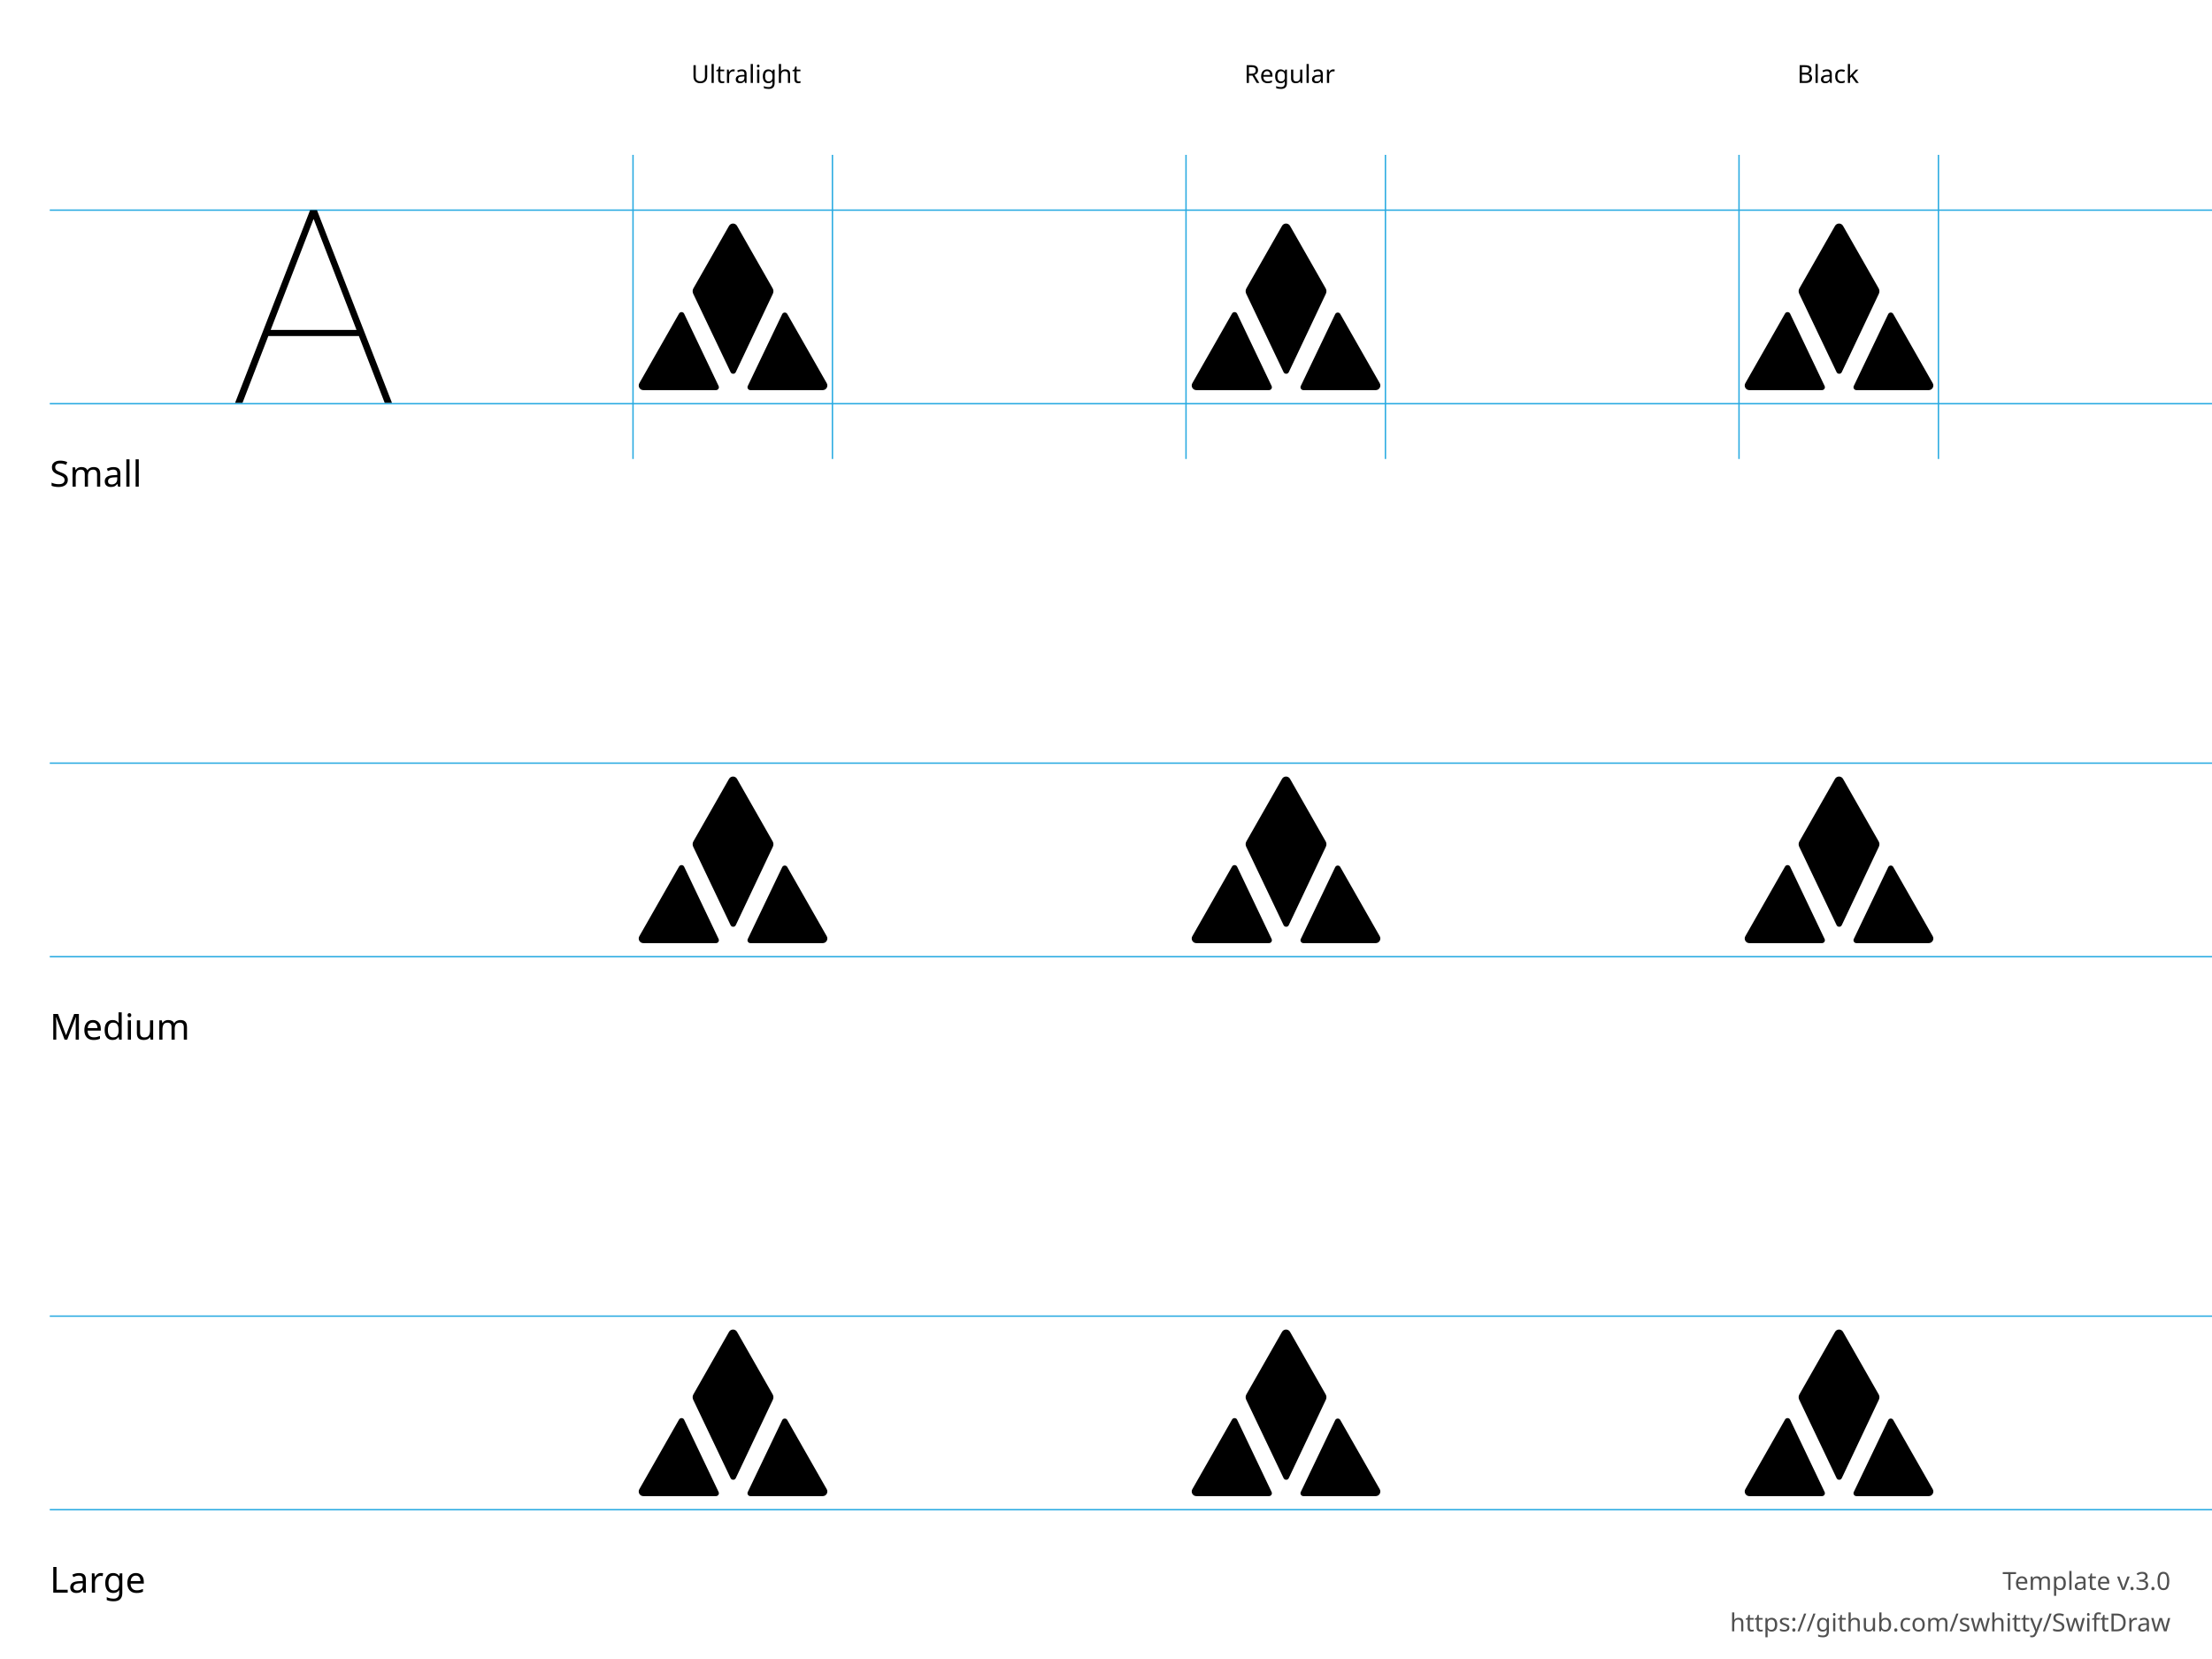
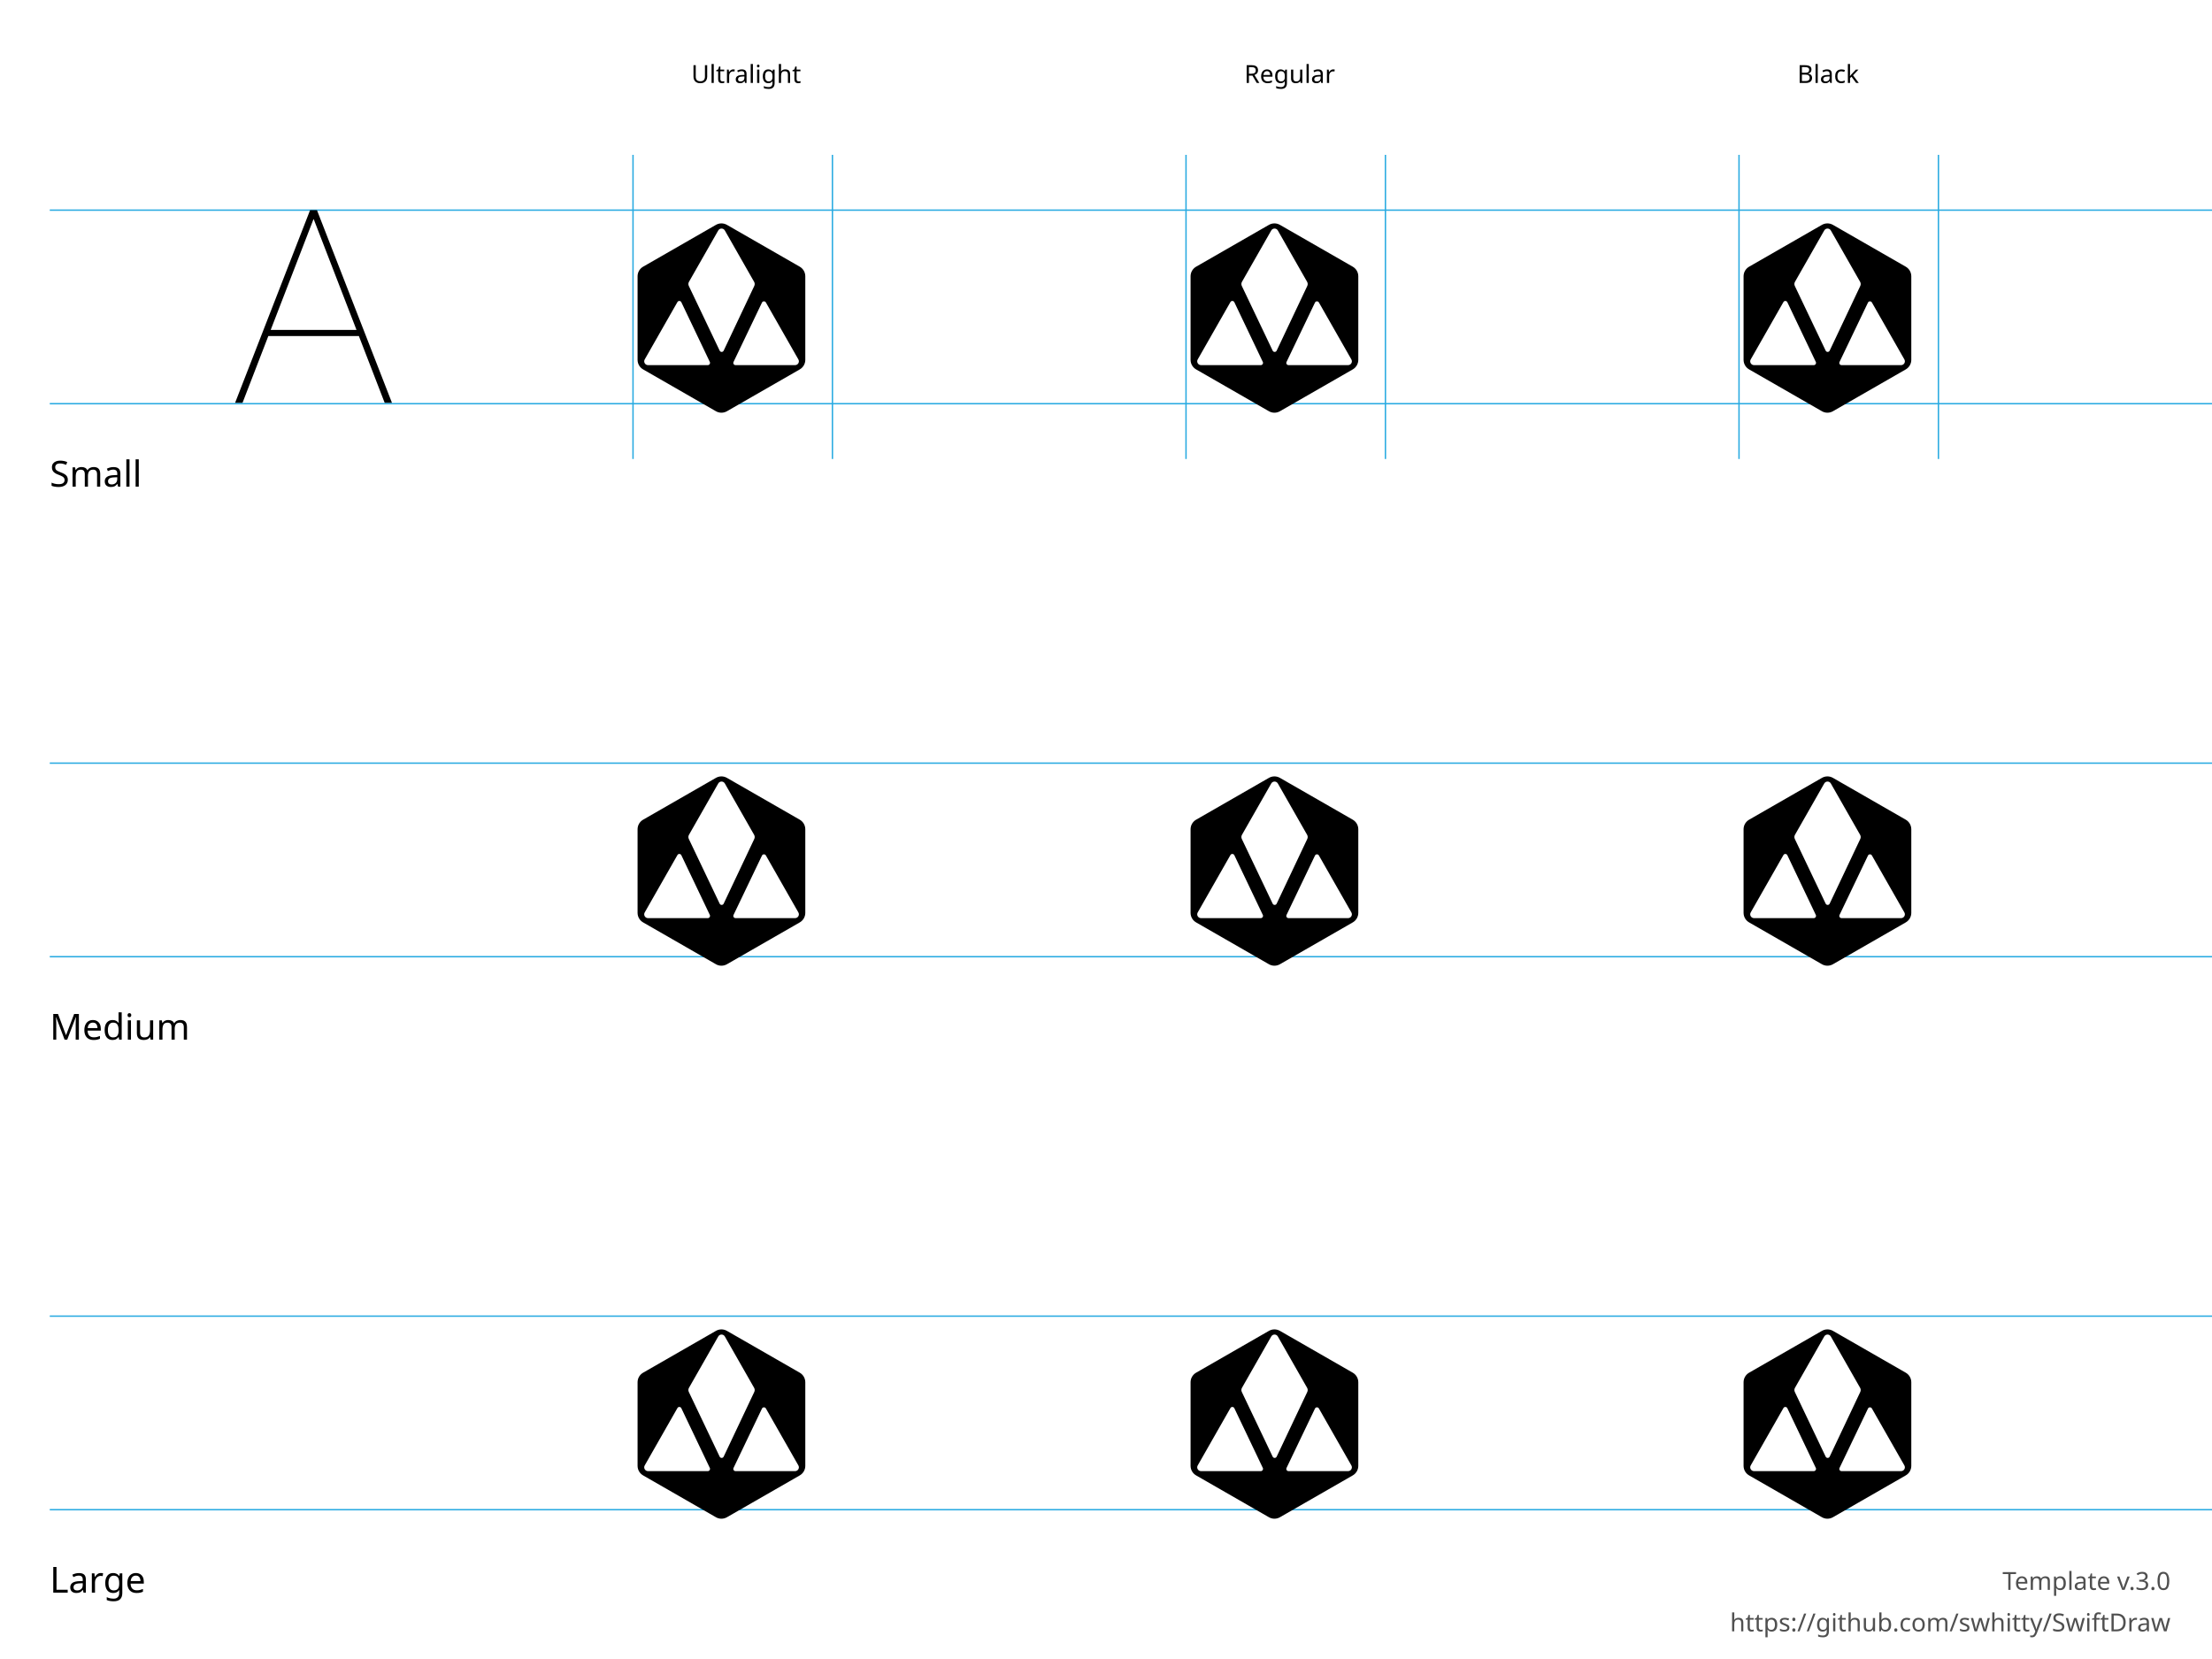
<svg xmlns="http://www.w3.org/2000/svg" height="600" width="800">
  <g id="Notes" font-family="LucidaGrande, 'Lucida Grande', sans-serif" font-size="13">
    <rect fill="white" height="600.0" width="800.0" x="0.0" y="0.0" />
    <g font-size="13">
      <text x="18.0" y="176.0">Small</text>
      <text x="18.0" y="376.0">Medium</text>
      <text x="18.0" y="576.0">Large</text>
    </g>
    <g font-size="9">
      <text x="250.0" y="30.0">Ultralight</text>
      <text x="450.0" y="30.0">Regular</text>
      <text x="650.0" y="30.0">Black</text>
      <text id="template-version" fill="#505050" text-anchor="end" x="785.0" y="575.0">Template v.3.0</text>
      <a href="https://github.com/swhitty/SwiftDraw">
        <text fill="#505050" text-anchor="end" x="785.0" y="590.0">https://github.com/swhitty/SwiftDraw</text>
      </a>
    </g>
  </g>
  <g id="Guides" stroke="rgb(39, 170, 225)" stroke-width="0.5">
    <path id="Capline-S" d="M18,76 l800,0" />
    <path id="H-reference" d="M85,145.755 L87.685,145.755 L113.369,79.287 L114.052,79.287 L114.052,76 L112.148,76 L85,145.755 Z M95.693,121.536 L130.996,121.536 L130.263,119.313 L96.474,119.313 L95.693,121.536 Z M139.15,145.755 L141.787,145.755 L114.638,76 L113.466,76 L113.466,79.287 L139.15,145.755 Z" stroke="none" transform="translate(0,0)" />
    <path id="Baseline-S" d="M18,146 l800,0" />
    <path id="left-margin-Ultralight-S" d="M228.937,56 l0,110" />
    <path id="right-margin-Ultralight-S" d="M301.063,56 l0,110" />
    <path id="left-margin-Regular-S" d="M428.937,56 l0,110" />
    <path id="right-margin-Regular-S" d="M501.063,56 l0,110" />
    <path id="left-margin-Black-S" d="M628.937,56 l0,110" />
    <path id="right-margin-Black-S" d="M701.063,56 l0,110" />
    <path id="Capline-M" d="M18,276 l800,0" />
    <path id="Baseline-M" d="M18,346 l800,0" />
    <path id="Capline-L" d="M18,476 l800,0" />
    <path id="Baseline-L" d="M18,546 l800,0" />
  </g>
  <g id="Symbols">
    <g id="Ultralight-S" transform="translate(0,0)">
-       <path d="M188.451 242.723C185.634 236.813 185.887 229.899 189.129 224.212L312.335 8.076C318.474 -2.692 333.997 -2.692 340.135 8.076L463.345 224.246C466.576 229.915 466.839 236.802 464.05 242.7L335.8 513.888C332.196 521.508 321.36 521.525 317.733 513.916L188.451 242.723ZM16.023 576.192C3.745 576.191 -3.957 562.934 2.123 552.268L139.485 311.302C143.485 304.284 153.723 304.66 157.199 311.951L276.349 561.889C279.512 568.525 274.674 576.192 267.322 576.192H16.023ZM496.187 313.524C499.672 306.246 509.898 305.881 513.894 312.891L650.348 552.268C656.428 562.934 648.725 576.192 636.448 576.192H386.262C378.903 576.192 374.064 568.51 377.243 561.872L496.187 313.524Z" transform="translate(231 80.85) scale(0.10456)" />
+       <path d="M404.391 850.03C388.969 858.889 370.002 858.889 354.58 850.03L25.093 660.746C9.571 651.828 0.001 635.292 0 617.391L0.001 239.284C0.001 221.383 9.571 204.847 25.093 195.929L354.58 6.645C370.002 -2.215 388.969 -2.215 404.391 6.644L733.905 195.929C749.428 204.846 759 221.383 759 239.285L759 617.389C759 635.292 749.428 651.828 733.905 660.745L404.391 850.03ZM371.539 575.928C375.167 583.535 386 583.518 389.604 575.899L528.175 282.967C530.966 277.068 530.702 270.178 527.47 264.509L394.912 31.999C388.327 20.449 371.673 20.45 365.087 31.999L232.532 264.474C229.288 270.162 229.035 277.078 231.853 282.989L371.539 575.928ZM712.81 641.337C725.981 641.337 734.245 627.117 727.722 615.677L580.638 357.721C576.642 350.713 566.418 351.079 562.933 358.355L434.227 627.016C431.047 633.654 435.884 641.336 443.244 641.337L712.81 641.337ZM317.947 641.337C325.299 641.337 330.138 633.669 326.973 627.033L198.05 356.663C194.574 349.373 184.337 348.998 180.336 356.014L32.278 615.677C25.755 627.117 34.018 641.335 47.19 641.337L317.947 641.337Z" transform="translate(230.5862 80.794) scale(0.079921)" />
    </g>
    <g id="Regular-S" transform="translate(0,0)">
-       <path d="M188.451 242.723C185.634 236.813 185.887 229.899 189.129 224.212L312.335 8.076C318.474 -2.692 333.997 -2.692 340.135 8.076L463.345 224.246C466.576 229.915 466.839 236.802 464.05 242.7L335.8 513.888C332.196 521.508 321.36 521.525 317.733 513.916L188.451 242.723ZM16.023 576.192C3.745 576.191 -3.957 562.934 2.123 552.268L139.485 311.302C143.485 304.284 153.723 304.66 157.199 311.951L276.349 561.889C279.512 568.525 274.674 576.192 267.322 576.192H16.023ZM496.187 313.524C499.672 306.246 509.898 305.881 513.894 312.891L650.348 552.268C656.428 562.934 648.725 576.192 636.448 576.192H386.262C378.903 576.192 374.064 568.51 377.243 561.872L496.187 313.524Z" transform="translate(431 80.85) scale(0.10456)" />
+       <path d="M404.391 850.03C388.969 858.889 370.002 858.889 354.58 850.03L25.093 660.746C9.571 651.828 0.001 635.292 0 617.391L0.001 239.284C0.001 221.383 9.571 204.847 25.093 195.929L354.58 6.645C370.002 -2.215 388.969 -2.215 404.391 6.644L733.905 195.929C749.428 204.846 759 221.383 759 239.285L759 617.389C759 635.292 749.428 651.828 733.905 660.745L404.391 850.03ZM371.539 575.928C375.167 583.535 386 583.518 389.604 575.899L528.175 282.967C530.966 277.068 530.702 270.178 527.47 264.509L394.912 31.999C388.327 20.449 371.673 20.45 365.087 31.999L232.532 264.474C229.288 270.162 229.035 277.078 231.853 282.989L371.539 575.928ZM712.81 641.337C725.981 641.337 734.245 627.117 727.722 615.677L580.638 357.721C576.642 350.713 566.418 351.079 562.933 358.355L434.227 627.016C431.047 633.654 435.884 641.336 443.244 641.337L712.81 641.337ZM317.947 641.337C325.299 641.337 330.138 633.669 326.973 627.033L198.05 356.663C194.574 349.373 184.337 348.998 180.336 356.014L32.278 615.677C25.755 627.117 34.018 641.335 47.19 641.337L317.947 641.337Z" transform="translate(430.5862 80.794) scale(0.079921)" />
    </g>
    <g id="Black-S" transform="translate(0,0)">
-       <path d="M188.451 242.723C185.634 236.813 185.887 229.899 189.129 224.212L312.335 8.076C318.474 -2.692 333.997 -2.692 340.135 8.076L463.345 224.246C466.576 229.915 466.839 236.802 464.05 242.7L335.8 513.888C332.196 521.508 321.36 521.525 317.733 513.916L188.451 242.723ZM16.023 576.192C3.745 576.191 -3.957 562.934 2.123 552.268L139.485 311.302C143.485 304.284 153.723 304.66 157.199 311.951L276.349 561.889C279.512 568.525 274.674 576.192 267.322 576.192H16.023ZM496.187 313.524C499.672 306.246 509.898 305.881 513.894 312.891L650.348 552.268C656.428 562.934 648.725 576.192 636.448 576.192H386.262C378.903 576.192 374.064 568.51 377.243 561.872L496.187 313.524Z" transform="translate(631 80.85) scale(0.10456)" />
+       <path d="M404.391 850.03C388.969 858.889 370.002 858.889 354.58 850.03L25.093 660.746C9.571 651.828 0.001 635.292 0 617.391L0.001 239.284C0.001 221.383 9.571 204.847 25.093 195.929L354.58 6.645C370.002 -2.215 388.969 -2.215 404.391 6.644L733.905 195.929C749.428 204.846 759 221.383 759 239.285L759 617.389C759 635.292 749.428 651.828 733.905 660.745L404.391 850.03ZM371.539 575.928C375.167 583.535 386 583.518 389.604 575.899L528.175 282.967C530.966 277.068 530.702 270.178 527.47 264.509L394.912 31.999C388.327 20.449 371.673 20.45 365.087 31.999L232.532 264.474C229.288 270.162 229.035 277.078 231.853 282.989L371.539 575.928ZM712.81 641.337C725.981 641.337 734.245 627.117 727.722 615.677L580.638 357.721C576.642 350.713 566.418 351.079 562.933 358.355L434.227 627.016C431.047 633.654 435.884 641.336 443.244 641.337L712.81 641.337ZM317.947 641.337C325.299 641.337 330.138 633.669 326.973 627.033L198.05 356.663C194.574 349.373 184.337 348.998 180.336 356.014L32.278 615.677C25.755 627.117 34.018 641.335 47.19 641.337L317.947 641.337Z" transform="translate(630.5862 80.794) scale(0.079921)" />
    </g>
    <g id="Ultralight-M" transform="translate(0,0)">
-       <path d="M188.451 242.723C185.634 236.813 185.887 229.899 189.129 224.212L312.335 8.076C318.474 -2.692 333.997 -2.692 340.135 8.076L463.345 224.246C466.576 229.915 466.839 236.802 464.05 242.7L335.8 513.888C332.196 521.508 321.36 521.525 317.733 513.916L188.451 242.723ZM16.023 576.192C3.745 576.191 -3.957 562.934 2.123 552.268L139.485 311.302C143.485 304.284 153.723 304.66 157.199 311.951L276.349 561.889C279.512 568.525 274.674 576.192 267.322 576.192H16.023ZM496.187 313.524C499.672 306.246 509.898 305.881 513.894 312.891L650.348 552.268C656.428 562.934 648.725 576.192 636.448 576.192H386.262C378.903 576.192 374.064 568.51 377.243 561.872L496.187 313.524Z" transform="translate(231 280.85) scale(0.10456)" />
+       <path d="M404.391 850.03C388.969 858.889 370.002 858.889 354.58 850.03L25.093 660.746C9.571 651.828 0.001 635.292 0 617.391L0.001 239.284C0.001 221.383 9.571 204.847 25.093 195.929L354.58 6.645C370.002 -2.215 388.969 -2.215 404.391 6.644L733.905 195.929C749.428 204.846 759 221.383 759 239.285L759 617.389C759 635.292 749.428 651.828 733.905 660.745L404.391 850.03ZM371.539 575.928C375.167 583.535 386 583.518 389.604 575.899L528.175 282.967C530.966 277.068 530.702 270.178 527.47 264.509L394.912 31.999C388.327 20.449 371.673 20.45 365.087 31.999L232.532 264.474C229.288 270.162 229.035 277.078 231.853 282.989L371.539 575.928ZM712.81 641.337C725.981 641.337 734.245 627.117 727.722 615.677L580.638 357.721C576.642 350.713 566.418 351.079 562.933 358.355L434.227 627.016C431.047 633.654 435.884 641.336 443.244 641.337L712.81 641.337ZM317.947 641.337C325.299 641.337 330.138 633.669 326.973 627.033L198.05 356.663C194.574 349.373 184.337 348.998 180.336 356.014L32.278 615.677C25.755 627.117 34.018 641.335 47.19 641.337L317.947 641.337Z" transform="translate(230.5862 280.794) scale(0.079921)" />
    </g>
    <g id="Regular-M" transform="translate(0,0)">
-       <path d="M188.451 242.723C185.634 236.813 185.887 229.899 189.129 224.212L312.335 8.076C318.474 -2.692 333.997 -2.692 340.135 8.076L463.345 224.246C466.576 229.915 466.839 236.802 464.05 242.7L335.8 513.888C332.196 521.508 321.36 521.525 317.733 513.916L188.451 242.723ZM16.023 576.192C3.745 576.191 -3.957 562.934 2.123 552.268L139.485 311.302C143.485 304.284 153.723 304.66 157.199 311.951L276.349 561.889C279.512 568.525 274.674 576.192 267.322 576.192H16.023ZM496.187 313.524C499.672 306.246 509.898 305.881 513.894 312.891L650.348 552.268C656.428 562.934 648.725 576.192 636.448 576.192H386.262C378.903 576.192 374.064 568.51 377.243 561.872L496.187 313.524Z" transform="translate(431 280.85) scale(0.10456)" />
+       <path d="M404.391 850.03C388.969 858.889 370.002 858.889 354.58 850.03L25.093 660.746C9.571 651.828 0.001 635.292 0 617.391L0.001 239.284C0.001 221.383 9.571 204.847 25.093 195.929L354.58 6.645C370.002 -2.215 388.969 -2.215 404.391 6.644L733.905 195.929C749.428 204.846 759 221.383 759 239.285L759 617.389C759 635.292 749.428 651.828 733.905 660.745L404.391 850.03ZM371.539 575.928C375.167 583.535 386 583.518 389.604 575.899L528.175 282.967C530.966 277.068 530.702 270.178 527.47 264.509L394.912 31.999C388.327 20.449 371.673 20.45 365.087 31.999L232.532 264.474C229.288 270.162 229.035 277.078 231.853 282.989L371.539 575.928ZM712.81 641.337C725.981 641.337 734.245 627.117 727.722 615.677L580.638 357.721C576.642 350.713 566.418 351.079 562.933 358.355L434.227 627.016C431.047 633.654 435.884 641.336 443.244 641.337L712.81 641.337ZM317.947 641.337C325.299 641.337 330.138 633.669 326.973 627.033L198.05 356.663C194.574 349.373 184.337 348.998 180.336 356.014L32.278 615.677C25.755 627.117 34.018 641.335 47.19 641.337L317.947 641.337Z" transform="translate(430.5862 280.794) scale(0.079921)" />
    </g>
    <g id="Black-M" transform="translate(0,0)">
-       <path d="M188.451 242.723C185.634 236.813 185.887 229.899 189.129 224.212L312.335 8.076C318.474 -2.692 333.997 -2.692 340.135 8.076L463.345 224.246C466.576 229.915 466.839 236.802 464.05 242.7L335.8 513.888C332.196 521.508 321.36 521.525 317.733 513.916L188.451 242.723ZM16.023 576.192C3.745 576.191 -3.957 562.934 2.123 552.268L139.485 311.302C143.485 304.284 153.723 304.66 157.199 311.951L276.349 561.889C279.512 568.525 274.674 576.192 267.322 576.192H16.023ZM496.187 313.524C499.672 306.246 509.898 305.881 513.894 312.891L650.348 552.268C656.428 562.934 648.725 576.192 636.448 576.192H386.262C378.903 576.192 374.064 568.51 377.243 561.872L496.187 313.524Z" transform="translate(631 280.85) scale(0.10456)" />
+       <path d="M404.391 850.03C388.969 858.889 370.002 858.889 354.58 850.03L25.093 660.746C9.571 651.828 0.001 635.292 0 617.391L0.001 239.284C0.001 221.383 9.571 204.847 25.093 195.929L354.58 6.645C370.002 -2.215 388.969 -2.215 404.391 6.644L733.905 195.929C749.428 204.846 759 221.383 759 239.285L759 617.389C759 635.292 749.428 651.828 733.905 660.745L404.391 850.03ZM371.539 575.928C375.167 583.535 386 583.518 389.604 575.899L528.175 282.967C530.966 277.068 530.702 270.178 527.47 264.509L394.912 31.999C388.327 20.449 371.673 20.45 365.087 31.999L232.532 264.474C229.288 270.162 229.035 277.078 231.853 282.989L371.539 575.928ZM712.81 641.337C725.981 641.337 734.245 627.117 727.722 615.677L580.638 357.721C576.642 350.713 566.418 351.079 562.933 358.355L434.227 627.016C431.047 633.654 435.884 641.336 443.244 641.337L712.81 641.337ZM317.947 641.337C325.299 641.337 330.138 633.669 326.973 627.033L198.05 356.663C194.574 349.373 184.337 348.998 180.336 356.014L32.278 615.677C25.755 627.117 34.018 641.335 47.19 641.337L317.947 641.337Z" transform="translate(630.5862 280.794) scale(0.079921)" />
    </g>
    <g id="Ultralight-L" transform="translate(0,0)">
-       <path d="M188.451 242.723C185.634 236.813 185.887 229.899 189.129 224.212L312.335 8.076C318.474 -2.692 333.997 -2.692 340.135 8.076L463.345 224.246C466.576 229.915 466.839 236.802 464.05 242.7L335.8 513.888C332.196 521.508 321.36 521.525 317.733 513.916L188.451 242.723ZM16.023 576.192C3.745 576.191 -3.957 562.934 2.123 552.268L139.485 311.302C143.485 304.284 153.723 304.66 157.199 311.951L276.349 561.889C279.512 568.525 274.674 576.192 267.322 576.192H16.023ZM496.187 313.524C499.672 306.246 509.898 305.881 513.894 312.891L650.348 552.268C656.428 562.934 648.725 576.192 636.448 576.192H386.262C378.903 576.192 374.064 568.51 377.243 561.872L496.187 313.524Z" transform="translate(231 480.85) scale(0.10456)" />
+       <path d="M404.391 850.03C388.969 858.889 370.002 858.889 354.58 850.03L25.093 660.746C9.571 651.828 0.001 635.292 0 617.391L0.001 239.284C0.001 221.383 9.571 204.847 25.093 195.929L354.58 6.645C370.002 -2.215 388.969 -2.215 404.391 6.644L733.905 195.929C749.428 204.846 759 221.383 759 239.285L759 617.389C759 635.292 749.428 651.828 733.905 660.745L404.391 850.03ZM371.539 575.928C375.167 583.535 386 583.518 389.604 575.899L528.175 282.967C530.966 277.068 530.702 270.178 527.47 264.509L394.912 31.999C388.327 20.449 371.673 20.45 365.087 31.999L232.532 264.474C229.288 270.162 229.035 277.078 231.853 282.989L371.539 575.928ZM712.81 641.337C725.981 641.337 734.245 627.117 727.722 615.677L580.638 357.721C576.642 350.713 566.418 351.079 562.933 358.355L434.227 627.016C431.047 633.654 435.884 641.336 443.244 641.337L712.81 641.337ZM317.947 641.337C325.299 641.337 330.138 633.669 326.973 627.033L198.05 356.663C194.574 349.373 184.337 348.998 180.336 356.014L32.278 615.677C25.755 627.117 34.018 641.335 47.19 641.337L317.947 641.337Z" transform="translate(230.5862 480.794) scale(0.079921)" />
    </g>
    <g id="Regular-L" transform="translate(0,0)">
-       <path d="M188.451 242.723C185.634 236.813 185.887 229.899 189.129 224.212L312.335 8.076C318.474 -2.692 333.997 -2.692 340.135 8.076L463.345 224.246C466.576 229.915 466.839 236.802 464.05 242.7L335.8 513.888C332.196 521.508 321.36 521.525 317.733 513.916L188.451 242.723ZM16.023 576.192C3.745 576.191 -3.957 562.934 2.123 552.268L139.485 311.302C143.485 304.284 153.723 304.66 157.199 311.951L276.349 561.889C279.512 568.525 274.674 576.192 267.322 576.192H16.023ZM496.187 313.524C499.672 306.246 509.898 305.881 513.894 312.891L650.348 552.268C656.428 562.934 648.725 576.192 636.448 576.192H386.262C378.903 576.192 374.064 568.51 377.243 561.872L496.187 313.524Z" transform="translate(431 480.85) scale(0.10456)" />
+       <path d="M404.391 850.03C388.969 858.889 370.002 858.889 354.58 850.03L25.093 660.746C9.571 651.828 0.001 635.292 0 617.391L0.001 239.284C0.001 221.383 9.571 204.847 25.093 195.929L354.58 6.645C370.002 -2.215 388.969 -2.215 404.391 6.644L733.905 195.929C749.428 204.846 759 221.383 759 239.285L759 617.389C759 635.292 749.428 651.828 733.905 660.745L404.391 850.03ZM371.539 575.928C375.167 583.535 386 583.518 389.604 575.899L528.175 282.967C530.966 277.068 530.702 270.178 527.47 264.509L394.912 31.999C388.327 20.449 371.673 20.45 365.087 31.999L232.532 264.474C229.288 270.162 229.035 277.078 231.853 282.989L371.539 575.928ZM712.81 641.337C725.981 641.337 734.245 627.117 727.722 615.677L580.638 357.721C576.642 350.713 566.418 351.079 562.933 358.355L434.227 627.016C431.047 633.654 435.884 641.336 443.244 641.337L712.81 641.337ZM317.947 641.337C325.299 641.337 330.138 633.669 326.973 627.033L198.05 356.663C194.574 349.373 184.337 348.998 180.336 356.014L32.278 615.677C25.755 627.117 34.018 641.335 47.19 641.337L317.947 641.337Z" transform="translate(430.5862 480.794) scale(0.079921)" />
    </g>
    <g id="Black-L" transform="translate(0,0)">
-       <path d="M188.451 242.723C185.634 236.813 185.887 229.899 189.129 224.212L312.335 8.076C318.474 -2.692 333.997 -2.692 340.135 8.076L463.345 224.246C466.576 229.915 466.839 236.802 464.05 242.7L335.8 513.888C332.196 521.508 321.36 521.525 317.733 513.916L188.451 242.723ZM16.023 576.192C3.745 576.191 -3.957 562.934 2.123 552.268L139.485 311.302C143.485 304.284 153.723 304.66 157.199 311.951L276.349 561.889C279.512 568.525 274.674 576.192 267.322 576.192H16.023ZM496.187 313.524C499.672 306.246 509.898 305.881 513.894 312.891L650.348 552.268C656.428 562.934 648.725 576.192 636.448 576.192H386.262C378.903 576.192 374.064 568.51 377.243 561.872L496.187 313.524Z" transform="translate(631 480.85) scale(0.10456)" />
+       <path d="M404.391 850.03C388.969 858.889 370.002 858.889 354.58 850.03L25.093 660.746C9.571 651.828 0.001 635.292 0 617.391L0.001 239.284C0.001 221.383 9.571 204.847 25.093 195.929L354.58 6.645C370.002 -2.215 388.969 -2.215 404.391 6.644L733.905 195.929C749.428 204.846 759 221.383 759 239.285L759 617.389C759 635.292 749.428 651.828 733.905 660.745L404.391 850.03ZM371.539 575.928C375.167 583.535 386 583.518 389.604 575.899L528.175 282.967C530.966 277.068 530.702 270.178 527.47 264.509L394.912 31.999C388.327 20.449 371.673 20.45 365.087 31.999L232.532 264.474C229.288 270.162 229.035 277.078 231.853 282.989L371.539 575.928ZM712.81 641.337C725.981 641.337 734.245 627.117 727.722 615.677L580.638 357.721C576.642 350.713 566.418 351.079 562.933 358.355L434.227 627.016C431.047 633.654 435.884 641.336 443.244 641.337L712.81 641.337ZM317.947 641.337C325.299 641.337 330.138 633.669 326.973 627.033L198.05 356.663C194.574 349.373 184.337 348.998 180.336 356.014L32.278 615.677C25.755 627.117 34.018 641.335 47.19 641.337L317.947 641.337Z" transform="translate(630.5862 480.794) scale(0.079921)" />
    </g>
  </g>
</svg>
